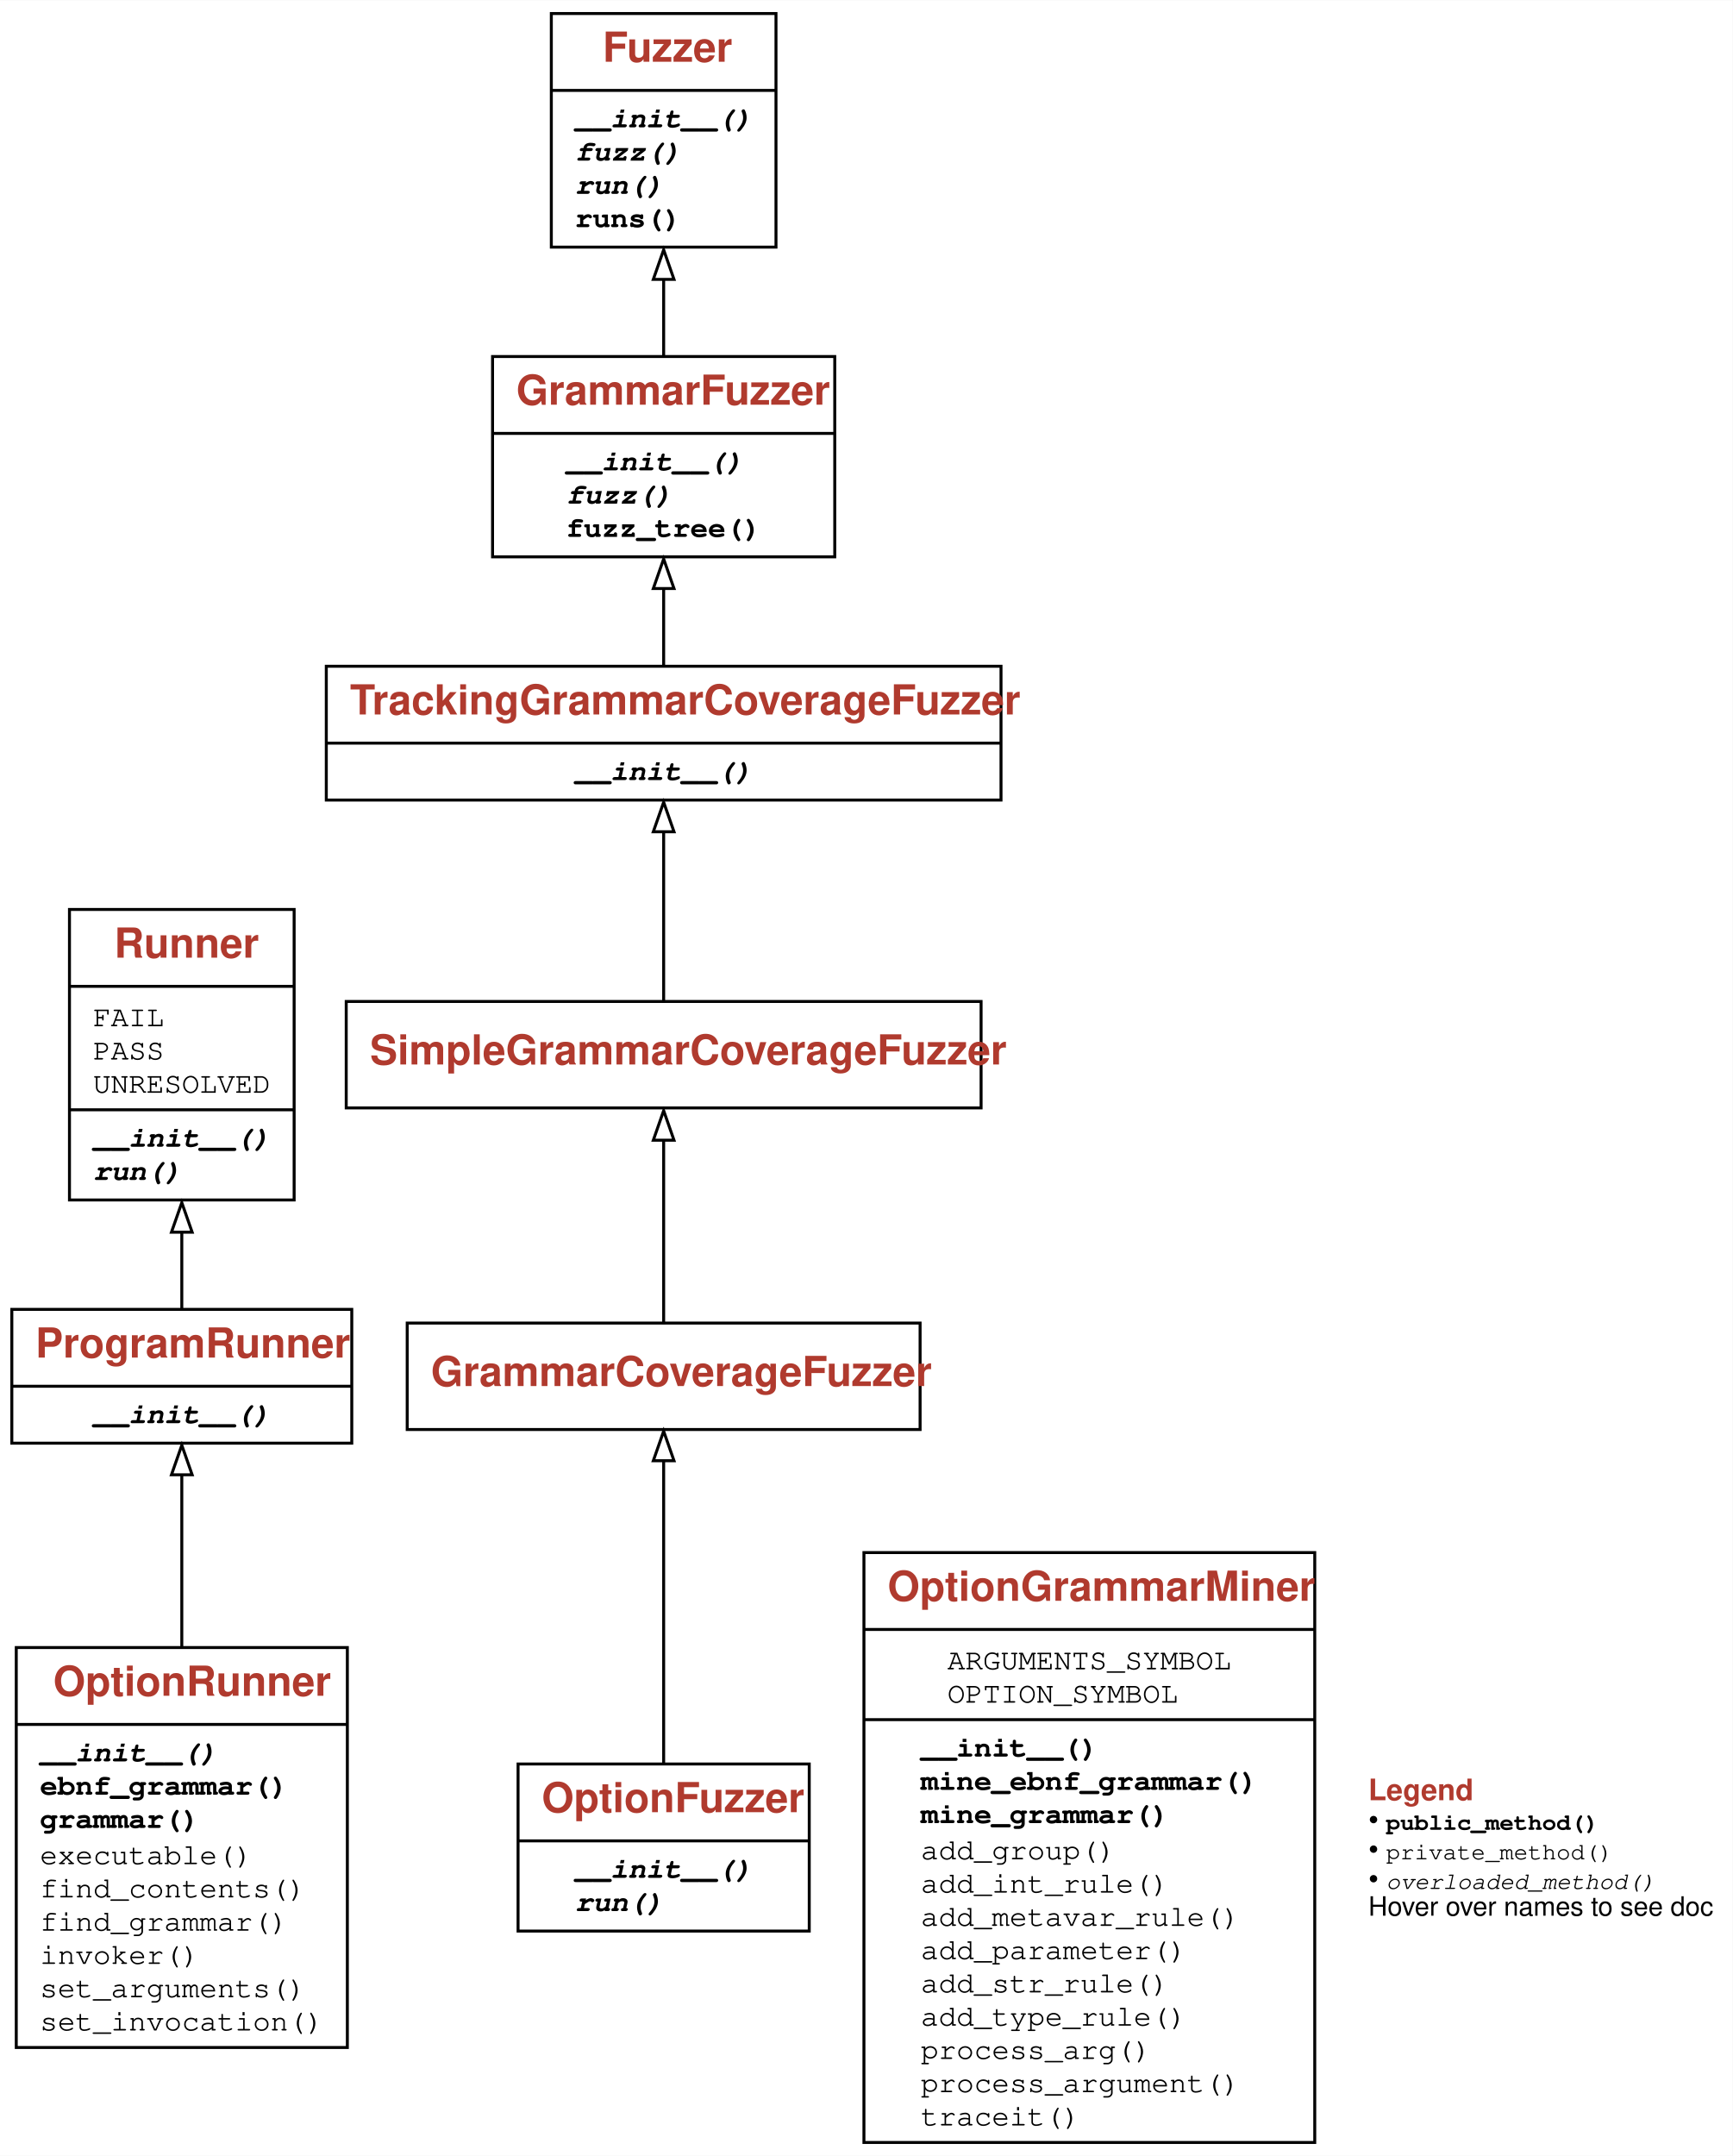
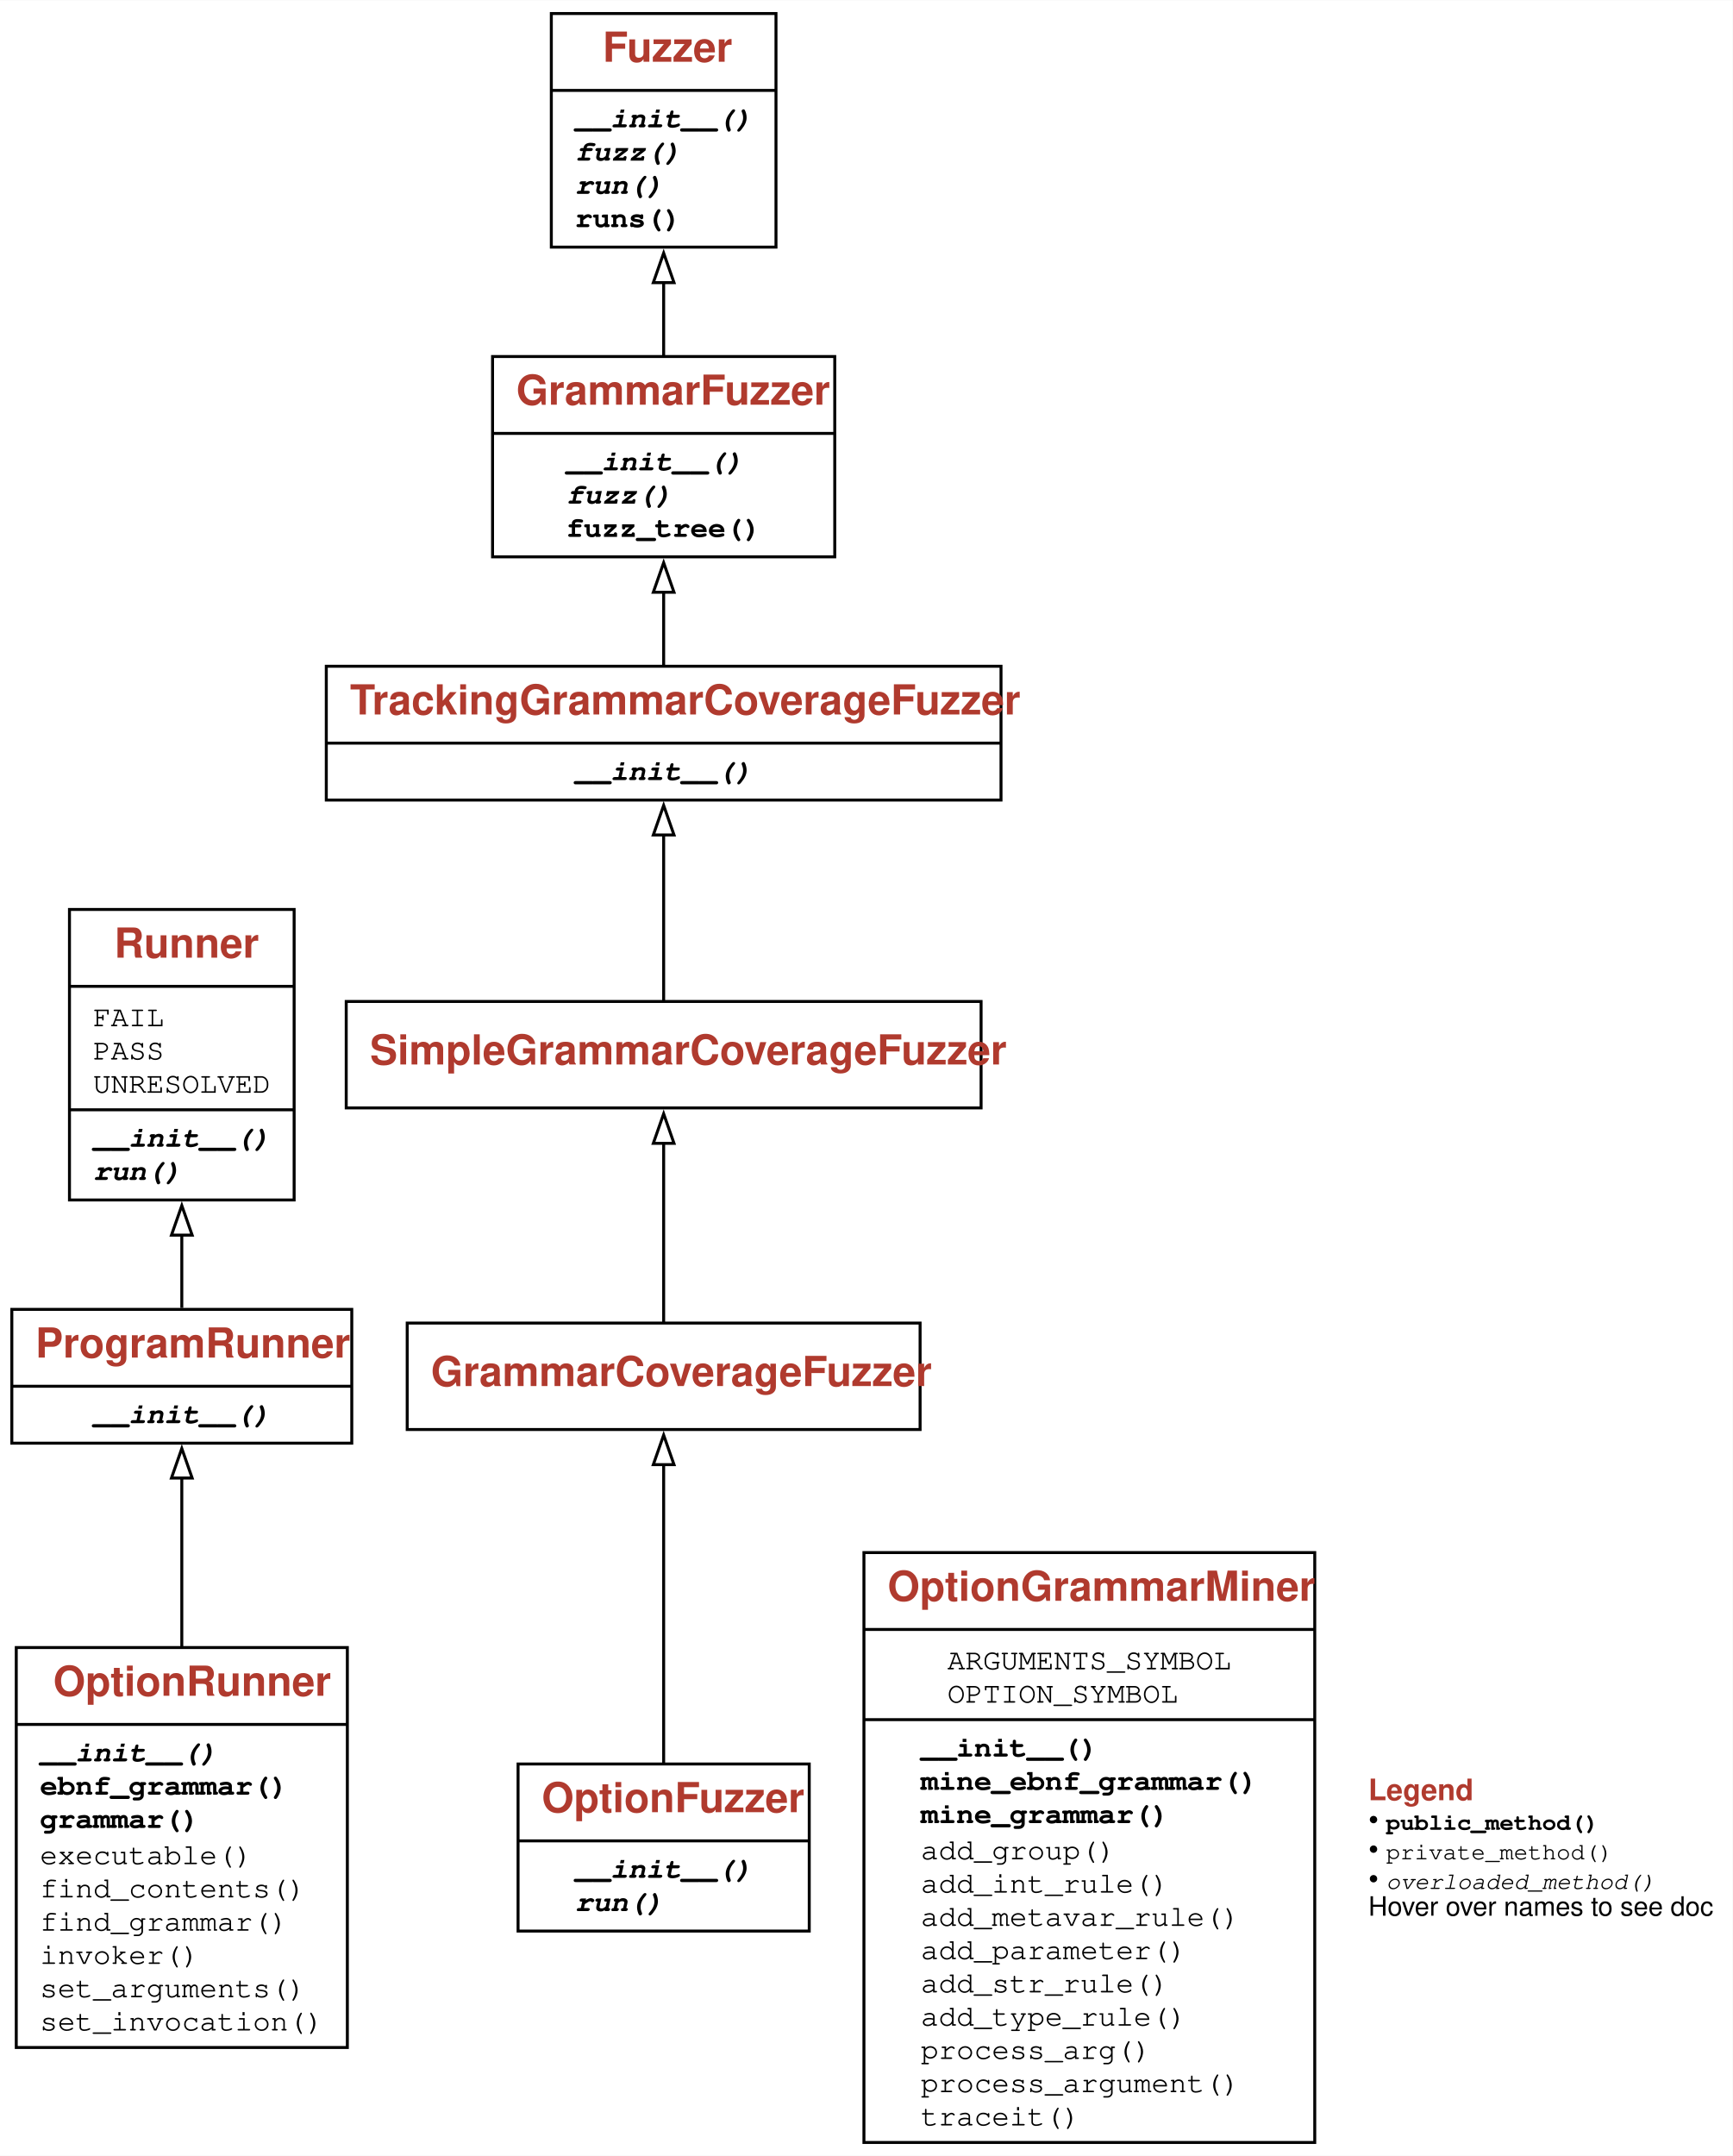
<svg xmlns="http://www.w3.org/2000/svg" xmlns:xlink="http://www.w3.org/1999/xlink" width="586pt" height="729pt" viewBox="0.00 0.00 586.12 729.00">
  <g id="graph0" class="graph" transform="scale(1 1) rotate(0) translate(4 725)">
    <g id="a_graph0">
      <a xlink:title="OptionRunner class hierarchy">
        <polygon fill="white" stroke="none" points="-4,4 -4,-725 582.12,-725 582.12,4 -4,4" />
      </a>
    </g>
    <g id="node1" class="node">
      <g id="a_node1">
        <a xlink:href="#" xlink:title="class OptionRunner:&#10;Run a program while determining its option grammar">
          <polygon fill="none" stroke="black" points="1.5,-32.62 1.5,-167.88 113.5,-167.88 113.5,-32.62 1.5,-32.62" />
          <text text-anchor="start" x="14" y="-151.57" font-family="Patua One, Helvetica, sans-serif" font-weight="bold" font-size="14.00" fill="#b03a2e">OptionRunner</text>
          <polyline fill="none" stroke="black" points="1.5,-141.88 113.5,-141.88" />
          <g id="a_node1_0">
            <a xlink:href="#" xlink:title="OptionRunner">
              <g id="a_node1_1">
                <a xlink:href="#" xlink:title="__init__(self, program: Union[str, List[str]], arguments: Optional[str] = None, *, log: bool = False, miner_class: Optional[Type[OptionGrammarMiner]] = None):&#10;Constructor.&#10;`program` - the (Python) program to be executed&#10;`arguments` - an (optional) string with arguments for `program`&#10;`log` - if True, enable logging in miner&#10;`miner_class` - the `OptionGrammarMiner` class to be used&#10;(default: `OptionGrammarMiner`)">
                  <text text-anchor="start" x="9.5" y="-129.38" font-family="'Fira Mono', 'Source Code Pro', 'Courier', monospace" font-weight="bold" font-style="italic" font-size="10.00">__init__()</text>
                </a>
              </g>
              <g id="a_node1_2">
                <a xlink:href="#" xlink:title="ebnf_grammar(self):&#10;Return extracted grammar in EBNF form">
                  <text text-anchor="start" x="9.5" y="-118.12" font-family="'Fira Mono', 'Source Code Pro', 'Courier', monospace" font-weight="bold" font-size="10.00">ebnf_grammar()</text>
                </a>
              </g>
              <g id="a_node1_3">
                <a xlink:href="#" xlink:title="grammar(self):&#10;Return extracted grammar in BNF form">
                  <text text-anchor="start" x="9.5" y="-106.88" font-family="'Fira Mono', 'Source Code Pro', 'Courier', monospace" font-weight="bold" font-size="10.00">grammar()</text>
                </a>
              </g>
              <g id="a_node1_4">
                <a xlink:href="#" xlink:title="executable(self)">
                  <text text-anchor="start" x="9.5" y="-94.62" font-family="'Fira Mono', 'Source Code Pro', 'Courier', monospace" font-size="10.00">executable()</text>
                </a>
              </g>
              <g id="a_node1_5">
                <a xlink:href="#" xlink:title="find_contents(self)">
                  <text text-anchor="start" x="9.5" y="-83.38" font-family="'Fira Mono', 'Source Code Pro', 'Courier', monospace" font-size="10.00">find_contents()</text>
                </a>
              </g>
              <g id="a_node1_6">
                <a xlink:href="#" xlink:title="find_grammar(self)">
                  <text text-anchor="start" x="9.5" y="-72.12" font-family="'Fira Mono', 'Source Code Pro', 'Courier', monospace" font-size="10.00">find_grammar()</text>
                </a>
              </g>
              <g id="a_node1_7">
                <a xlink:href="#" xlink:title="invoker(self)">
                  <text text-anchor="start" x="9.5" y="-60.88" font-family="'Fira Mono', 'Source Code Pro', 'Courier', monospace" font-size="10.00">invoker()</text>
                </a>
              </g>
              <g id="a_node1_8">
                <a xlink:href="#" xlink:title="set_arguments(self, args)">
                  <text text-anchor="start" x="9.5" y="-49.62" font-family="'Fira Mono', 'Source Code Pro', 'Courier', monospace" font-size="10.00">set_arguments()</text>
                </a>
              </g>
              <g id="a_node1_9">
                <a xlink:href="#" xlink:title="set_invocation(self, program)">
                  <text text-anchor="start" x="9.5" y="-38.38" font-family="'Fira Mono', 'Source Code Pro', 'Courier', monospace" font-size="10.00">set_invocation()</text>
                </a>
              </g>
            </a>
          </g>
        </a>
      </g>
    </g>
    <g id="node2" class="node">
      <g id="a_node2">
        <a xlink:href="Fuzzer.ipynb" xlink:title="class ProgramRunner:&#10;Test a program with inputs.">
          <polygon fill="none" stroke="black" points="0,-237 0,-282.25 115,-282.25 115,-237 0,-237" />
          <text text-anchor="start" x="8" y="-265.95" font-family="Patua One, Helvetica, sans-serif" font-weight="bold" font-size="14.00" fill="#b03a2e">ProgramRunner</text>
          <polyline fill="none" stroke="black" points="0,-256.25 115,-256.25" />
          <g id="a_node2_10">
            <a xlink:href="#" xlink:title="ProgramRunner">
              <g id="a_node2_11">
                <a xlink:href="Fuzzer.ipynb" xlink:title="__init__(self, program: Union[str, List[str]]) -&gt; None:&#10;Initialize.&#10;`program` is a program spec as passed to `subprocess.run()`">
                  <text text-anchor="start" x="27.5" y="-243.75" font-family="'Fira Mono', 'Source Code Pro', 'Courier', monospace" font-weight="bold" font-style="italic" font-size="10.00">__init__()</text>
                </a>
              </g>
            </a>
          </g>
        </a>
      </g>
    </g>
    <g id="edge1" class="edge">
-       <path fill="none" stroke="black" d="M57.5,-167.54C57.5,-187.87 57.5,-209.35 57.5,-226.33" />
-       <polygon fill="none" stroke="black" points="54,-226.31 57.5,-236.31 61,-226.31 54,-226.31" />
+       <path fill="none" stroke="black" d="M57.5,-167.99C57.5,-187.81 57.5,-208.66 57.5,-225.37" />
+       <polygon fill="none" stroke="black" points="54,-225.21 57.5,-235.21 61,-225.21 54,-225.21" />
    </g>
    <g id="node3" class="node">
      <g id="a_node3">
        <a xlink:href="Fuzzer.ipynb" xlink:title="class Runner:&#10;Base class for testing inputs.">
          <polygon fill="none" stroke="black" points="19.5,-319.25 19.5,-417.5 95.5,-417.5 95.5,-319.25 19.5,-319.25" />
          <text text-anchor="start" x="34.62" y="-401.2" font-family="Patua One, Helvetica, sans-serif" font-weight="bold" font-size="14.00" fill="#b03a2e">Runner</text>
          <polyline fill="none" stroke="black" points="19.5,-391.5 95.5,-391.5" />
          <g id="a_node3_12">
            <a xlink:href="#" xlink:title="Runner">
              <g id="a_node3_13">
                <a xlink:href="Fuzzer.ipynb" xlink:title="FAIL = 'FAIL'">
                  <text text-anchor="start" x="27.5" y="-378" font-family="'Fira Mono', 'Source Code Pro', 'Courier', monospace" font-size="10.00">FAIL</text>
                </a>
              </g>
              <g id="a_node3_14">
                <a xlink:href="Fuzzer.ipynb" xlink:title="PASS = 'PASS'">
                  <text text-anchor="start" x="27.5" y="-366.75" font-family="'Fira Mono', 'Source Code Pro', 'Courier', monospace" font-size="10.00">PASS</text>
                </a>
              </g>
              <g id="a_node3_15">
                <a xlink:href="Fuzzer.ipynb" xlink:title="UNRESOLVED = 'UNRESOLVED'">
                  <text text-anchor="start" x="27.5" y="-355.5" font-family="'Fira Mono', 'Source Code Pro', 'Courier', monospace" font-size="10.00">UNRESOLVED</text>
                </a>
              </g>
            </a>
          </g>
          <polyline fill="none" stroke="black" points="19.5,-349.75 95.5,-349.75" />
          <g id="a_node3_16">
            <a xlink:href="#" xlink:title="Runner">
              <g id="a_node3_17">
                <a xlink:href="Fuzzer.ipynb" xlink:title="__init__(self) -&gt; None:&#10;Initialize">
                  <text text-anchor="start" x="27.5" y="-337.25" font-family="'Fira Mono', 'Source Code Pro', 'Courier', monospace" font-weight="bold" font-style="italic" font-size="10.00">__init__()</text>
                </a>
              </g>
              <g id="a_node3_18">
                <a xlink:href="Fuzzer.ipynb" xlink:title="run(self, inp: str) -&gt; Any:&#10;Run the runner with the given input">
                  <text text-anchor="start" x="27.5" y="-326" font-family="'Fira Mono', 'Source Code Pro', 'Courier', monospace" font-weight="bold" font-style="italic" font-size="10.00">run()</text>
                </a>
              </g>
            </a>
          </g>
        </a>
      </g>
    </g>
    <g id="edge2" class="edge">
-       <path fill="none" stroke="black" d="M57.5,-282.23C57.5,-289.93 57.5,-299.03 57.5,-308.36" />
-       <polygon fill="none" stroke="black" points="54,-308.35 57.5,-318.35 61,-308.35 54,-308.35" />
+       <path fill="none" stroke="black" d="M57.5,-282.74C57.5,-290.13 57.5,-298.75 57.5,-307.6" />
+       <polygon fill="none" stroke="black" points="54,-307.36 57.5,-317.36 61,-307.36 54,-307.36" />
    </g>
    <g id="node4" class="node">
      <g id="a_node4">
        <a xlink:href="#" xlink:title="class OptionFuzzer:&#10;Fuzz a (Python) program using its arguments">
          <polygon fill="none" stroke="black" points="171.25,-72 171.25,-128.5 269.75,-128.5 269.75,-72 171.25,-72" />
          <text text-anchor="start" x="179.25" y="-112.2" font-family="Patua One, Helvetica, sans-serif" font-weight="bold" font-size="14.00" fill="#b03a2e">OptionFuzzer</text>
          <polyline fill="none" stroke="black" points="171.25,-102.5 269.75,-102.5" />
          <g id="a_node4_19">
            <a xlink:href="#" xlink:title="OptionFuzzer">
              <g id="a_node4_20">
                <a xlink:href="#" xlink:title="__init__(self, runner: OptionRunner, *args, **kwargs):&#10;Constructor. `runner` is an OptionRunner.">
                  <text text-anchor="start" x="190.5" y="-90" font-family="'Fira Mono', 'Source Code Pro', 'Courier', monospace" font-weight="bold" font-style="italic" font-size="10.00">__init__()</text>
                </a>
              </g>
              <g id="a_node4_21">
                <a xlink:href="#" xlink:title="run(self, runner=None, inp=''):&#10;Run `runner` with fuzz input">
                  <text text-anchor="start" x="190.5" y="-78.75" font-family="'Fira Mono', 'Source Code Pro', 'Courier', monospace" font-weight="bold" font-style="italic" font-size="10.00">run()</text>
                </a>
              </g>
            </a>
          </g>
        </a>
      </g>
    </g>
    <g id="node5" class="node">
      <g id="a_node5">
        <a xlink:href="GrammarCoverageFuzzer.ipynb" xlink:title="class GrammarCoverageFuzzer:&#10;Produce from grammars, aiming for coverage of all expansions.">
          <polygon fill="none" stroke="black" points="133.75,-241.62 133.75,-277.62 307.25,-277.62 307.25,-241.62 133.75,-241.62" />
          <text text-anchor="start" x="141.75" y="-256.32" font-family="Patua One, Helvetica, sans-serif" font-weight="bold" font-size="14.00" fill="#b03a2e">GrammarCoverageFuzzer</text>
        </a>
      </g>
    </g>
    <g id="edge3" class="edge">
-       <path fill="none" stroke="black" d="M220.5,-128.3C220.5,-157.04 220.5,-202.22 220.5,-231.12" />
-       <polygon fill="none" stroke="black" points="217,-231.06 220.5,-241.06 224,-231.06 217,-231.06" />
+       <path fill="none" stroke="black" d="M220.5,-128.66C220.5,-157.02 220.5,-201.11 220.5,-229.93" />
+       <polygon fill="none" stroke="black" points="217,-229.74 220.5,-239.74 224,-229.74 217,-229.74" />
    </g>
    <g id="node6" class="node">
      <g id="a_node6">
        <a xlink:href="GrammarCoverageFuzzer.ipynb" xlink:title="class SimpleGrammarCoverageFuzzer:&#10;When choosing expansions, prefer expansions not covered.">
          <polygon fill="none" stroke="black" points="113.12,-350.38 113.12,-386.38 327.88,-386.38 327.88,-350.38 113.12,-350.38" />
          <text text-anchor="start" x="121.12" y="-365.07" font-family="Patua One, Helvetica, sans-serif" font-weight="bold" font-size="14.00" fill="#b03a2e">SimpleGrammarCoverageFuzzer</text>
        </a>
      </g>
    </g>
    <g id="edge4" class="edge">
-       <path fill="none" stroke="black" d="M220.5,-277.3C220.5,-293.97 220.5,-319.89 220.5,-339.65" />
-       <polygon fill="none" stroke="black" points="217,-339.46 220.5,-349.46 224,-339.46 217,-339.46" />
+       <path fill="none" stroke="black" d="M220.5,-277.78C220.5,-294.18 220.5,-319.21 220.5,-338.66" />
+       <polygon fill="none" stroke="black" points="217,-338.4 220.5,-348.4 224,-338.4 217,-338.4" />
    </g>
    <g id="node7" class="node">
      <g id="a_node7">
        <a xlink:href="GrammarCoverageFuzzer.ipynb" xlink:title="class TrackingGrammarCoverageFuzzer:&#10;Track grammar coverage during production">
          <polygon fill="none" stroke="black" points="106.38,-454.5 106.38,-499.75 334.62,-499.75 334.62,-454.5 106.38,-454.5" />
          <text text-anchor="start" x="114.38" y="-483.45" font-family="Patua One, Helvetica, sans-serif" font-weight="bold" font-size="14.00" fill="#b03a2e">TrackingGrammarCoverageFuzzer</text>
          <polyline fill="none" stroke="black" points="106.38,-473.75 334.62,-473.75" />
          <g id="a_node7_22">
            <a xlink:href="#" xlink:title="TrackingGrammarCoverageFuzzer">
              <g id="a_node7_23">
                <a xlink:href="GrammarCoverageFuzzer.ipynb" xlink:title="__init__(self, *args, **kwargs) -&gt; None:&#10;Produce strings from `grammar`, starting with `start_symbol`.&#10;If `min_nonterminals` or `max_nonterminals` is given, use them as limits&#10;for the number of nonterminals produced.&#10;If `disp` is set, display the intermediate derivation trees.&#10;If `log` is set, show intermediate steps as text on standard output.">
                  <text text-anchor="start" x="190.5" y="-461.25" font-family="'Fira Mono', 'Source Code Pro', 'Courier', monospace" font-weight="bold" font-style="italic" font-size="10.00">__init__()</text>
                </a>
              </g>
            </a>
          </g>
        </a>
      </g>
    </g>
    <g id="edge5" class="edge">
-       <path fill="none" stroke="black" d="M220.5,-386.05C220.5,-401.47 220.5,-424.81 220.5,-443.86" />
-       <polygon fill="none" stroke="black" points="217,-443.78 220.5,-453.78 224,-443.78 217,-443.78" />
+       <path fill="none" stroke="black" d="M220.5,-386.53C220.5,-401.68 220.5,-424.22 220.5,-442.89" />
+       <polygon fill="none" stroke="black" points="217,-442.69 220.5,-452.69 224,-442.69 217,-442.69" />
    </g>
    <g id="node8" class="node">
      <g id="a_node8">
        <a xlink:href="GrammarFuzzer.ipynb" xlink:title="class GrammarFuzzer:&#10;Produce strings from grammars efficiently, using derivation trees.">
          <polygon fill="none" stroke="black" points="162.62,-536.75 162.62,-604.5 278.38,-604.5 278.38,-536.75 162.62,-536.75" />
          <text text-anchor="start" x="170.62" y="-588.2" font-family="Patua One, Helvetica, sans-serif" font-weight="bold" font-size="14.00" fill="#b03a2e">GrammarFuzzer</text>
          <polyline fill="none" stroke="black" points="162.62,-578.5 278.38,-578.5" />
          <g id="a_node8_24">
            <a xlink:href="#" xlink:title="GrammarFuzzer">
              <g id="a_node8_25">
                <a xlink:href="GrammarFuzzer.ipynb" xlink:title="__init__(self, grammar: Dict[str, List[Expansion]], start_symbol: str = '&lt;start&gt;', min_nonterminals: int = 0, max_nonterminals: int = 10, disp: bool = False, log: Union[bool, int] = False) -&gt; None:&#10;Produce strings from `grammar`, starting with `start_symbol`.&#10;If `min_nonterminals` or `max_nonterminals` is given, use them as limits&#10;for the number of nonterminals produced.&#10;If `disp` is set, display the intermediate derivation trees.&#10;If `log` is set, show intermediate steps as text on standard output.">
                  <text text-anchor="start" x="187.5" y="-566" font-family="'Fira Mono', 'Source Code Pro', 'Courier', monospace" font-weight="bold" font-style="italic" font-size="10.00">__init__()</text>
                </a>
              </g>
              <g id="a_node8_26">
                <a xlink:href="GrammarFuzzer.ipynb" xlink:title="fuzz(self) -&gt; str:&#10;Produce a string from the grammar.">
                  <text text-anchor="start" x="187.5" y="-554.75" font-family="'Fira Mono', 'Source Code Pro', 'Courier', monospace" font-weight="bold" font-style="italic" font-size="10.00">fuzz()</text>
                </a>
              </g>
              <g id="a_node8_27">
                <a xlink:href="GrammarFuzzer.ipynb" xlink:title="fuzz_tree(self) -&gt; DerivationTree:&#10;Produce a derivation tree from the grammar.">
                  <text text-anchor="start" x="187.5" y="-543.5" font-family="'Fira Mono', 'Source Code Pro', 'Courier', monospace" font-weight="bold" font-size="10.00">fuzz_tree()</text>
                </a>
              </g>
            </a>
          </g>
        </a>
      </g>
    </g>
    <g id="edge6" class="edge">
-       <path fill="none" stroke="black" d="M220.5,-499.35C220.5,-507.39 220.5,-516.87 220.5,-526.22" />
-       <polygon fill="none" stroke="black" points="217,-526.04 220.5,-536.04 224,-526.04 217,-526.04" />
+       <path fill="none" stroke="black" d="M220.5,-499.81C220.5,-507.38 220.5,-516.18 220.5,-524.92" />
+       <polygon fill="none" stroke="black" points="217,-524.77 220.5,-534.77 224,-524.77 217,-524.77" />
    </g>
    <g id="node9" class="node">
      <g id="a_node9">
        <a xlink:href="Fuzzer.ipynb" xlink:title="class Fuzzer:&#10;Base class for fuzzers.">
          <polygon fill="none" stroke="black" points="182.5,-641.5 182.5,-720.5 258.5,-720.5 258.5,-641.5 182.5,-641.5" />
          <text text-anchor="start" x="199.88" y="-704.2" font-family="Patua One, Helvetica, sans-serif" font-weight="bold" font-size="14.00" fill="#b03a2e">Fuzzer</text>
          <polyline fill="none" stroke="black" points="182.5,-694.5 258.5,-694.5" />
          <g id="a_node9_28">
            <a xlink:href="#" xlink:title="Fuzzer">
              <g id="a_node9_29">
                <a xlink:href="Fuzzer.ipynb" xlink:title="__init__(self) -&gt; None:&#10;Constructor">
                  <text text-anchor="start" x="190.5" y="-682" font-family="'Fira Mono', 'Source Code Pro', 'Courier', monospace" font-weight="bold" font-style="italic" font-size="10.00">__init__()</text>
                </a>
              </g>
              <g id="a_node9_30">
                <a xlink:href="Fuzzer.ipynb" xlink:title="fuzz(self) -&gt; str:&#10;Return fuzz input">
                  <text text-anchor="start" x="190.5" y="-670.75" font-family="'Fira Mono', 'Source Code Pro', 'Courier', monospace" font-weight="bold" font-style="italic" font-size="10.00">fuzz()</text>
                </a>
              </g>
              <g id="a_node9_31">
                <a xlink:href="Fuzzer.ipynb" xlink:title="run(self, runner: Fuzzer.Runner = &lt;Fuzzer.Runner object&gt;) -&gt; Tuple[subprocess.CompletedProcess, str]:&#10;Run `runner` with fuzz input">
                  <text text-anchor="start" x="190.5" y="-659.5" font-family="'Fira Mono', 'Source Code Pro', 'Courier', monospace" font-weight="bold" font-style="italic" font-size="10.00">run()</text>
                </a>
              </g>
              <g id="a_node9_32">
                <a xlink:href="Fuzzer.ipynb" xlink:title="runs(self, runner: Fuzzer.Runner = &lt;Fuzzer.PrintRunner object&gt;, trials: int = 10) -&gt; List[Tuple[subprocess.CompletedProcess, str]]:&#10;Run `runner` with fuzz input, `trials` times">
                  <text text-anchor="start" x="190.5" y="-648.25" font-family="'Fira Mono', 'Source Code Pro', 'Courier', monospace" font-weight="bold" font-size="10.00">runs()</text>
                </a>
              </g>
            </a>
          </g>
        </a>
      </g>
    </g>
    <g id="edge7" class="edge">
-       <path fill="none" stroke="black" d="M220.5,-604.44C220.5,-612.76 220.5,-621.89 220.5,-630.84" />
-       <polygon fill="none" stroke="black" points="217,-630.59 220.5,-640.59 224,-630.59 217,-630.59" />
+       <path fill="none" stroke="black" d="M220.5,-604.73C220.5,-612.6 220.5,-621.18 220.5,-629.64" />
+       <polygon fill="none" stroke="black" points="217,-629.49 220.5,-639.49 224,-629.49 217,-629.49" />
    </g>
    <g id="node10" class="node">
      <g id="a_node10">
        <a xlink:href="#" xlink:title="class OptionGrammarMiner:&#10;Helper class for extracting option grammars">
          <polygon fill="none" stroke="black" points="288.25,-0.5 288.25,-200 440.75,-200 440.75,-0.5 288.25,-0.5" />
          <text text-anchor="start" x="296.25" y="-183.7" font-family="Patua One, Helvetica, sans-serif" font-weight="bold" font-size="14.00" fill="#b03a2e">OptionGrammarMiner</text>
          <polyline fill="none" stroke="black" points="288.25,-174 440.75,-174" />
          <g id="a_node10_33">
            <a xlink:href="#" xlink:title="OptionGrammarMiner">
              <g id="a_node10_34">
                <a xlink:href="#" xlink:title="ARGUMENTS_SYMBOL = '&lt;arguments&gt;'">
                  <text text-anchor="start" x="316.5" y="-160.5" font-family="'Fira Mono', 'Source Code Pro', 'Courier', monospace" font-size="10.00">ARGUMENTS_SYMBOL</text>
                </a>
              </g>
              <g id="a_node10_35">
                <a xlink:href="#" xlink:title="OPTION_SYMBOL = '&lt;option&gt;'">
                  <text text-anchor="start" x="316.5" y="-149.25" font-family="'Fira Mono', 'Source Code Pro', 'Courier', monospace" font-size="10.00">OPTION_SYMBOL</text>
                </a>
              </g>
            </a>
          </g>
          <polyline fill="none" stroke="black" points="288.25,-143.5 440.75,-143.5" />
          <g id="a_node10_36">
            <a xlink:href="#" xlink:title="OptionGrammarMiner">
              <g id="a_node10_37">
                <a xlink:href="#" xlink:title="__init__(self, function: Callable, log: bool = False):&#10;Constructor.&#10;`function` - a function processing arguments using argparse()&#10;`log` - output diagnostics if True">
                  <text text-anchor="start" x="307.5" y="-131" font-family="'Fira Mono', 'Source Code Pro', 'Courier', monospace" font-weight="bold" font-size="10.00">__init__()</text>
                </a>
              </g>
              <g id="a_node10_38">
                <a xlink:href="#" xlink:title="mine_ebnf_grammar(self):&#10;Extract EBNF option grammar">
                  <text text-anchor="start" x="307.5" y="-119.75" font-family="'Fira Mono', 'Source Code Pro', 'Courier', monospace" font-weight="bold" font-size="10.00">mine_ebnf_grammar()</text>
                </a>
              </g>
              <g id="a_node10_39">
                <a xlink:href="#" xlink:title="mine_grammar(self):&#10;Extract BNF option grammar">
                  <text text-anchor="start" x="307.5" y="-108.5" font-family="'Fira Mono', 'Source Code Pro', 'Courier', monospace" font-weight="bold" font-size="10.00">mine_grammar()</text>
                </a>
              </g>
              <g id="a_node10_40">
                <a xlink:href="#" xlink:title="add_group(self, locals, exclusive)">
                  <text text-anchor="start" x="307.5" y="-96.25" font-family="'Fira Mono', 'Source Code Pro', 'Courier', monospace" font-size="10.00">add_group()</text>
                </a>
              </g>
              <g id="a_node10_41">
                <a xlink:href="#" xlink:title="add_int_rule(self)">
                  <text text-anchor="start" x="307.5" y="-85" font-family="'Fira Mono', 'Source Code Pro', 'Courier', monospace" font-size="10.00">add_int_rule()</text>
                </a>
              </g>
              <g id="a_node10_42">
                <a xlink:href="#" xlink:title="add_metavar_rule(self, metavar, type_)">
                  <text text-anchor="start" x="307.5" y="-73.75" font-family="'Fira Mono', 'Source Code Pro', 'Courier', monospace" font-size="10.00">add_metavar_rule()</text>
                </a>
              </g>
              <g id="a_node10_43">
                <a xlink:href="#" xlink:title="add_parameter(self, kwargs, metavar)">
                  <text text-anchor="start" x="307.5" y="-62.5" font-family="'Fira Mono', 'Source Code Pro', 'Courier', monospace" font-size="10.00">add_parameter()</text>
                </a>
              </g>
              <g id="a_node10_44">
                <a xlink:href="#" xlink:title="add_str_rule(self)">
                  <text text-anchor="start" x="307.5" y="-51.25" font-family="'Fira Mono', 'Source Code Pro', 'Courier', monospace" font-size="10.00">add_str_rule()</text>
                </a>
              </g>
              <g id="a_node10_45">
                <a xlink:href="#" xlink:title="add_type_rule(self, type_)">
                  <text text-anchor="start" x="307.5" y="-40" font-family="'Fira Mono', 'Source Code Pro', 'Courier', monospace" font-size="10.00">add_type_rule()</text>
                </a>
              </g>
              <g id="a_node10_46">
                <a xlink:href="#" xlink:title="process_arg(self, arg, in_group, kwargs)">
                  <text text-anchor="start" x="307.5" y="-28.75" font-family="'Fira Mono', 'Source Code Pro', 'Courier', monospace" font-size="10.00">process_arg()</text>
                </a>
              </g>
              <g id="a_node10_47">
                <a xlink:href="#" xlink:title="process_argument(self, locals, in_group)">
                  <text text-anchor="start" x="307.5" y="-17.5" font-family="'Fira Mono', 'Source Code Pro', 'Courier', monospace" font-size="10.00">process_argument()</text>
                </a>
              </g>
              <g id="a_node10_48">
                <a xlink:href="#" xlink:title="traceit(self, frame, event, arg)">
                  <text text-anchor="start" x="307.5" y="-6.25" font-family="'Fira Mono', 'Source Code Pro', 'Courier', monospace" font-size="10.00">traceit()</text>
                </a>
              </g>
            </a>
          </g>
        </a>
      </g>
    </g>
    <g id="node11" class="node">
      <text text-anchor="start" x="458.88" y="-116.25" font-family="Patua One, Helvetica, sans-serif" font-weight="bold" font-size="10.00" fill="#b03a2e">Legend</text>
      <text text-anchor="start" x="458.88" y="-106.25" font-family="Patua One, Helvetica, sans-serif" font-size="10.00">• </text>
      <text text-anchor="start" x="464.88" y="-106.25" font-family="'Fira Mono', 'Source Code Pro', 'Courier', monospace" font-weight="bold" font-size="8.00">public_method()</text>
      <text text-anchor="start" x="458.88" y="-96.25" font-family="Patua One, Helvetica, sans-serif" font-size="10.00">• </text>
      <text text-anchor="start" x="464.88" y="-96.25" font-family="'Fira Mono', 'Source Code Pro', 'Courier', monospace" font-size="8.00">private_method()</text>
      <text text-anchor="start" x="458.88" y="-86.25" font-family="Patua One, Helvetica, sans-serif" font-size="10.00">• </text>
      <text text-anchor="start" x="464.88" y="-86.25" font-family="'Fira Mono', 'Source Code Pro', 'Courier', monospace" font-style="italic" font-size="8.00">overloaded_method()</text>
      <text text-anchor="start" x="458.88" y="-77.2" font-family="Helvetica,sans-Serif" font-size="9.00">Hover over names to see doc</text>
    </g>
  </g>
</svg>
